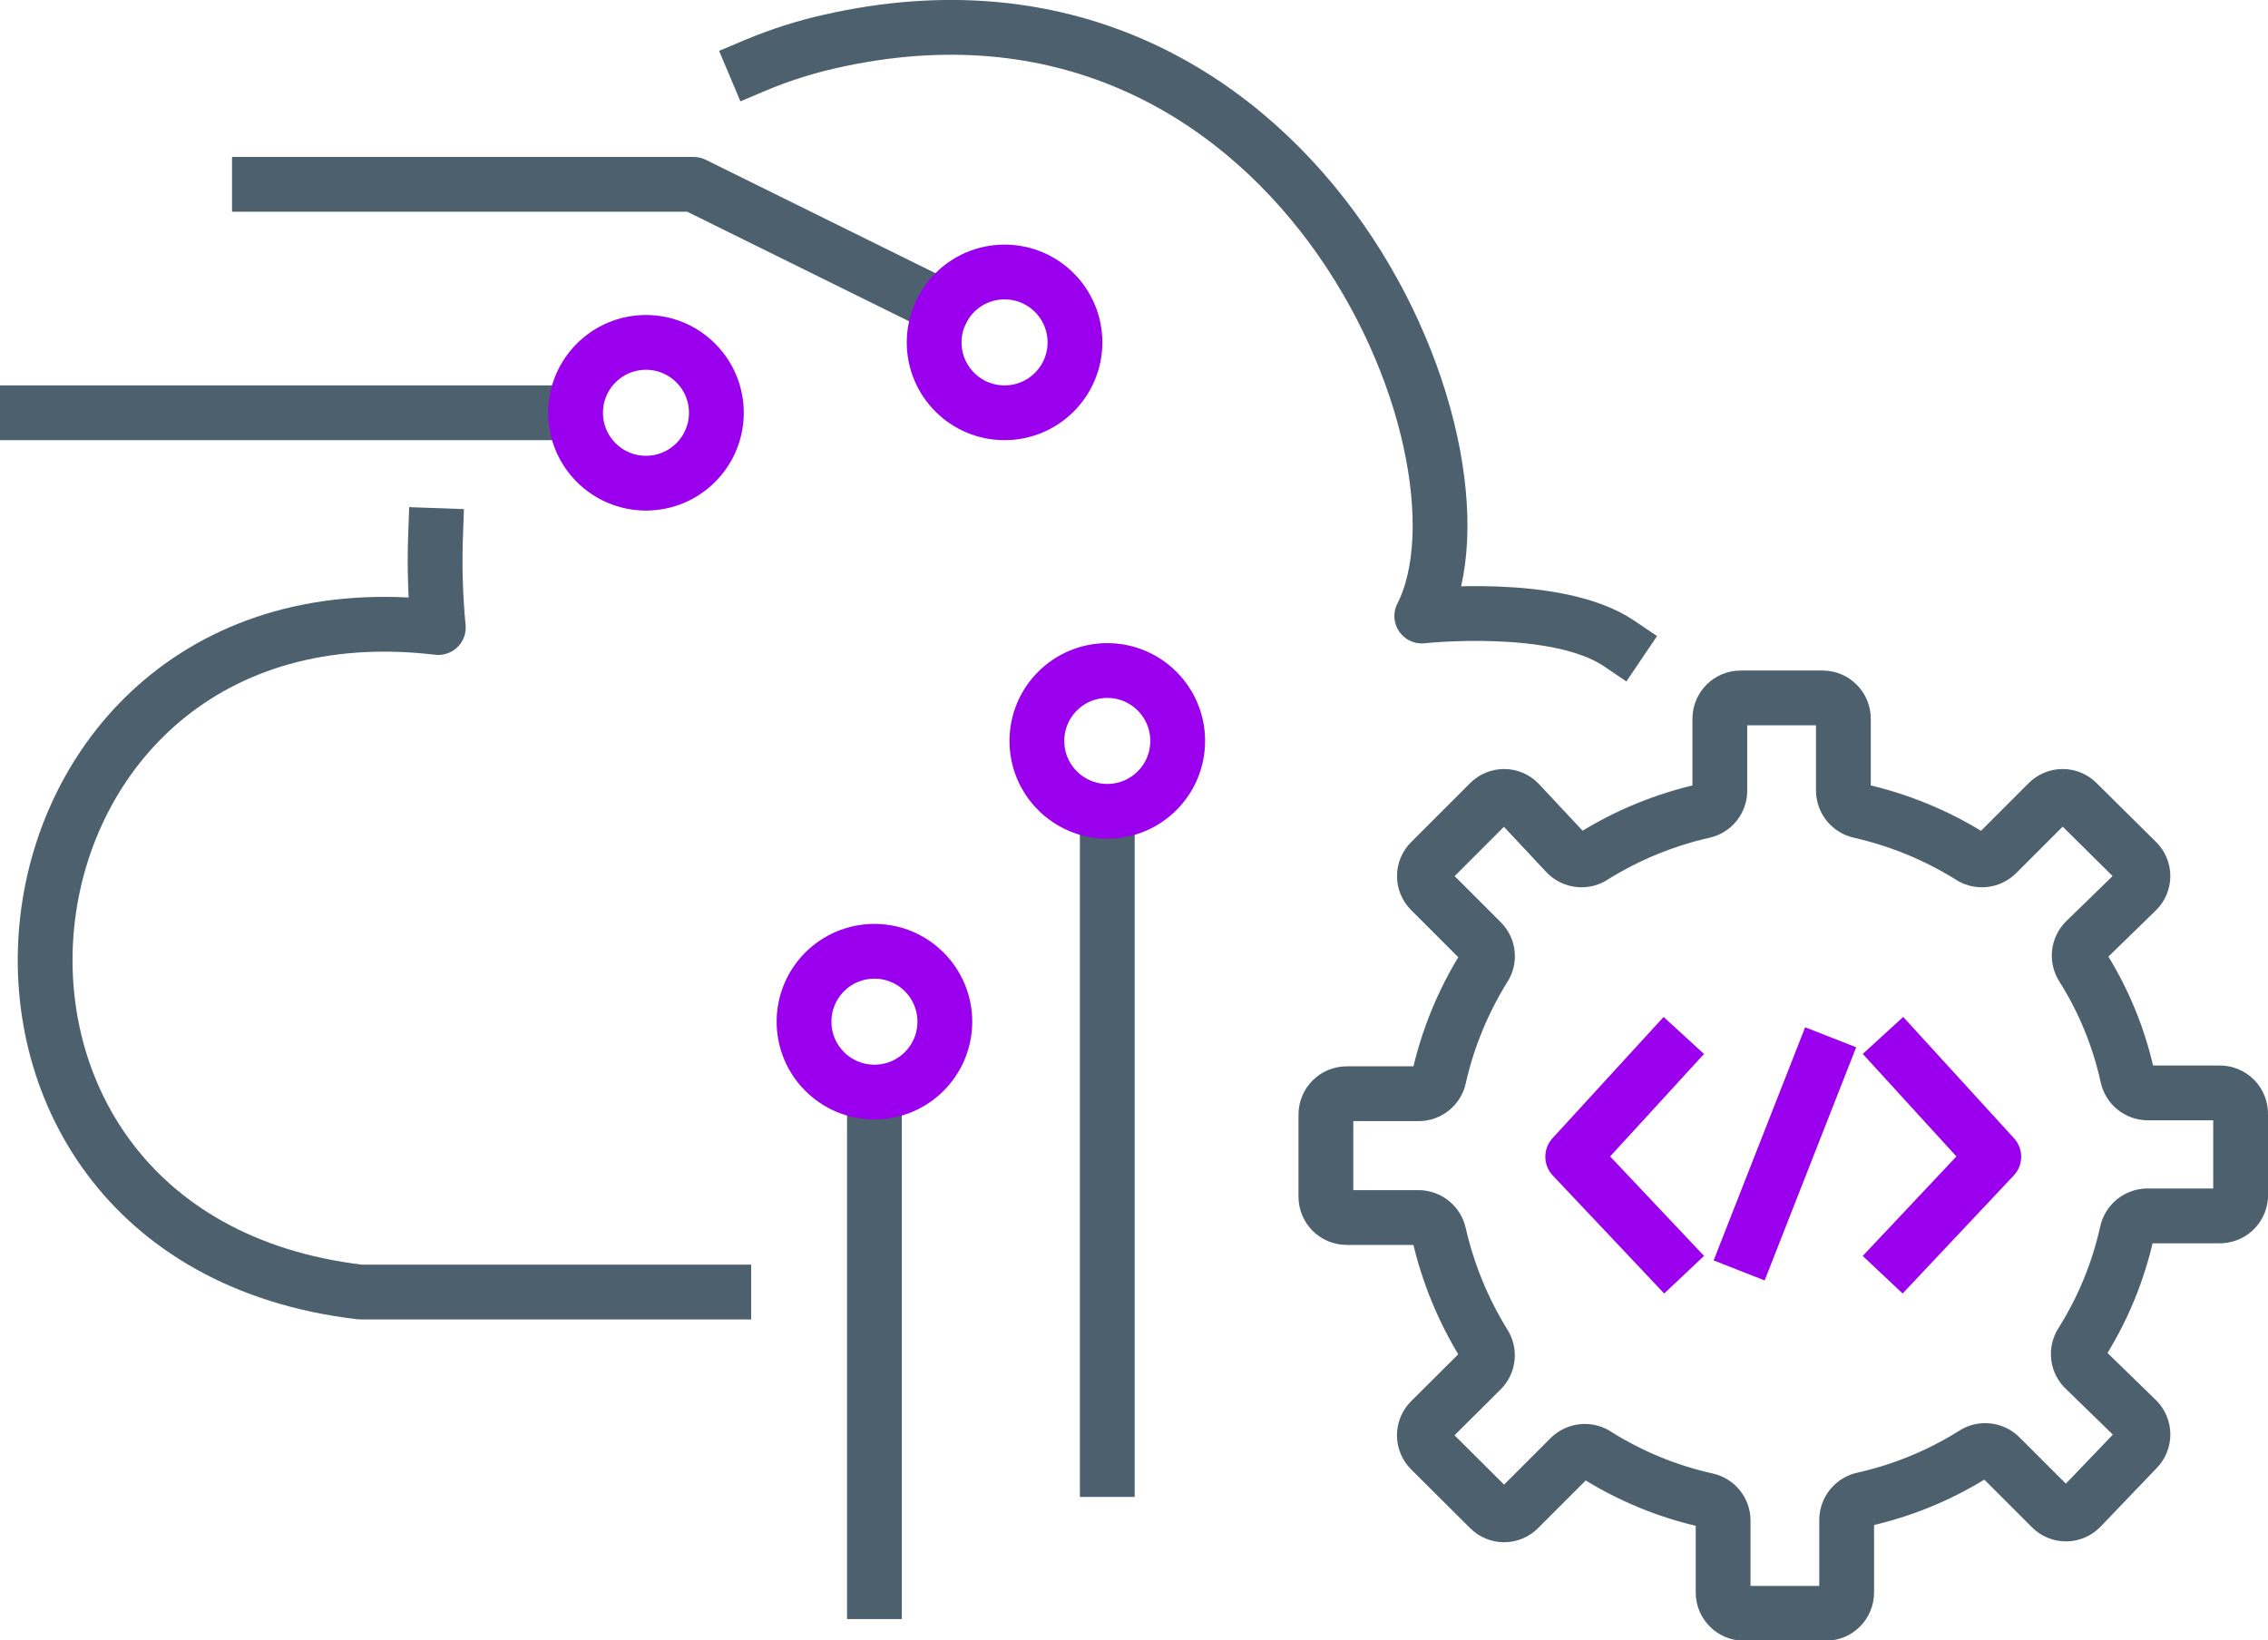
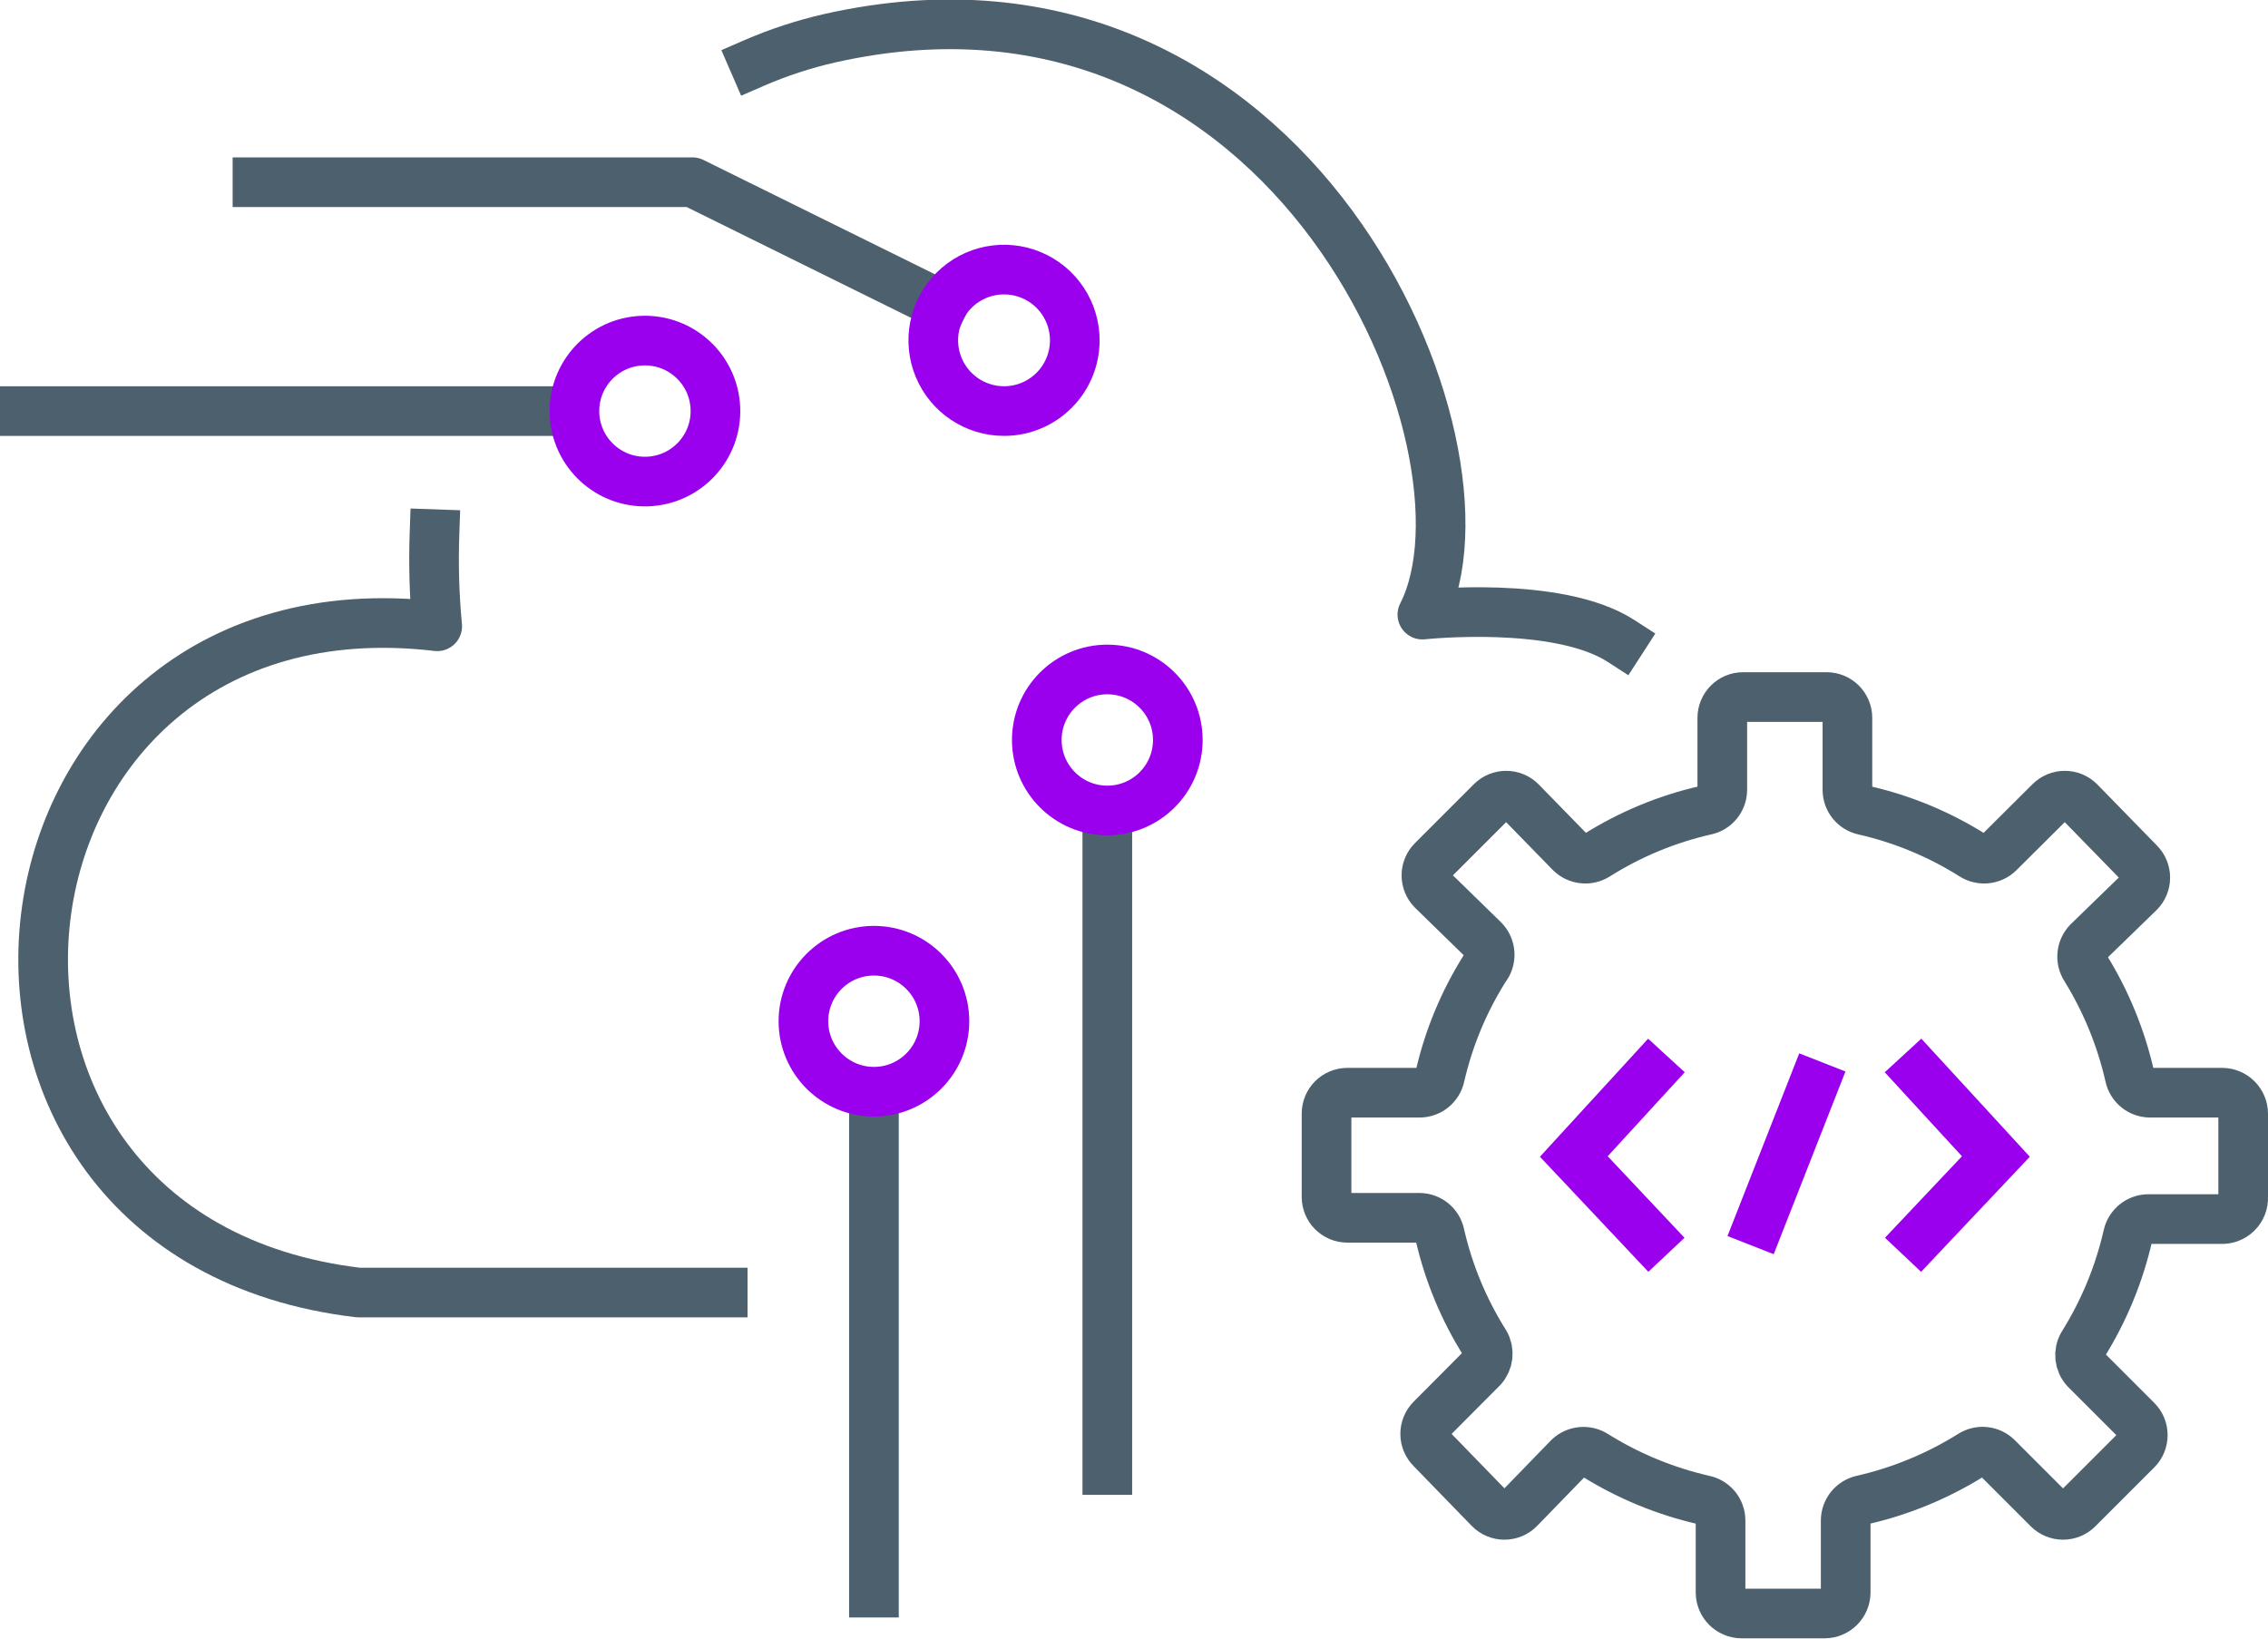
- <svg xmlns="http://www.w3.org/2000/svg" viewBox="0 0 82.79 59.87">
-   <defs>
-     <style>.a,.b,.c{fill:none;stroke-linejoin:round;stroke-width:2px;}.a{stroke:#4d606d;}.a,.b{stroke-linecap:square;}.b,.c{stroke:#9b00ee;}.c{stroke-linecap:round;}</style>
-   </defs>
-   <path class="a" d="M81.79,43.69v-3A.76.76,0,0,0,81,39.9H78.4a.76.76,0,0,1-.74-.6,12.53,12.53,0,0,0-1.64-4,.76.76,0,0,1,.1-.95L78,32.52a.75.75,0,0,0,0-1.07L75.83,29.3a.75.75,0,0,0-1.07,0L72.9,31.16a.77.77,0,0,1-1,.09,13.11,13.11,0,0,0-4-1.64.77.77,0,0,1-.61-.74V26.24a.76.76,0,0,0-.75-.76h-3a.76.76,0,0,0-.76.76v2.63a.76.76,0,0,1-.6.74,13,13,0,0,0-4,1.64.77.77,0,0,1-1-.09L55.44,29.3a.75.75,0,0,0-1.07,0l-2.15,2.15a.75.75,0,0,0,0,1.07l1.86,1.86a.75.75,0,0,1,.09.95,13,13,0,0,0-1.64,4,.76.76,0,0,1-.73.6H49.16a.76.76,0,0,0-.76.76v3a.76.76,0,0,0,.76.76H51.8a.77.77,0,0,1,.73.61,13.22,13.22,0,0,0,1.64,4,.76.76,0,0,1-.09.95l-1.86,1.85a.76.76,0,0,0,0,1.08l2.15,2.14a.75.75,0,0,0,1.07,0l1.86-1.86a.77.77,0,0,1,1-.09,12.76,12.76,0,0,0,4,1.64.76.76,0,0,1,.6.74v2.63a.76.76,0,0,0,.76.76h3a.76.76,0,0,0,.75-.76V55.48a.77.77,0,0,1,.61-.74,12.86,12.86,0,0,0,4-1.64.77.77,0,0,1,1,.09l1.86,1.86a.75.75,0,0,0,1.07,0L78,52.91a.76.76,0,0,0,0-1.08L76.12,50A.76.76,0,0,1,76,49a12.72,12.72,0,0,0,1.64-4,.77.77,0,0,1,.74-.61H81A.76.76,0,0,0,81.79,43.69Z" />
-   <polyline class="b" points="60.79 38.54 57.41 42.23 60.79 45.81" />
-   <polyline class="b" points="69.41 38.54 72.78 42.23 69.41 45.81" />
-   <line class="b" x1="66.46" y1="38.8" x2="63.85" y2="45.45" />
-   <line class="a" x1="40.42" y1="30.85" x2="40.42" y2="53.65" />
-   <circle class="c" cx="40.42" cy="27.05" r="2.57" />
-   <line class="a" x1="31.92" y1="41.1" x2="31.92" y2="58.11" />
-   <circle class="c" cx="31.92" cy="37.3" r="2.57" />
-   <line class="a" x1="19.78" y1="15.07" x2="1" y2="15.07" />
-   <circle class="c" cx="23.58" cy="15.07" r="2.57" />
-   <polyline class="a" points="34.43 11.23 25.32 6.73 9.47 6.73" />
-   <circle class="c" cx="36.67" cy="12.5" r="2.57" />
-   <path class="a" d="M27.56,2.39a16.15,16.15,0,0,1,2.75-.88C47.22-2.32,55,16.42,51.9,22.49c0,0,4.92-.54,7.2,1" />
-   <path class="a" d="M26.42,47.17H13.15C-4,45.15-1.08,20.89,16,22.91a25.55,25.55,0,0,1-.1-3.36" />
+ <svg xmlns="http://www.w3.org/2000/svg" viewBox="0 0 91.35 66">
+   <path d="M90.35,48.22V44.86a.85.85,0,0,0-.84-.84H86.6a.84.84,0,0,1-.82-.67A14.28,14.28,0,0,0,84,39a.85.85,0,0,1,.1-1.05l2.06-2a.84.84,0,0,0,0-1.19L83.76,32.3a.84.84,0,0,0-1.19,0l-2.06,2.05a.85.85,0,0,1-1.05.11,14.06,14.06,0,0,0-4.39-1.82.84.84,0,0,1-.66-.81V28.92a.84.84,0,0,0-.84-.84H70.21a.84.84,0,0,0-.84.84v2.91a.84.84,0,0,1-.67.81,14.06,14.06,0,0,0-4.39,1.82.85.85,0,0,1-1.05-.11l-2-2.05a.84.84,0,0,0-1.19,0l-2.37,2.37a.84.84,0,0,0,0,1.19l2.05,2A.85.85,0,0,1,59.81,39,14.06,14.06,0,0,0,58,43.35a.84.84,0,0,1-.81.67H54.27a.84.84,0,0,0-.84.84v3.36a.84.84,0,0,0,.84.84h2.91a.84.84,0,0,1,.81.66,14.06,14.06,0,0,0,1.82,4.39.85.85,0,0,1-.11,1l-2.05,2.06a.84.84,0,0,0,0,1.19L60,60.78a.84.84,0,0,0,1.19,0l2-2.06a.85.85,0,0,1,1.05-.1,14.28,14.28,0,0,0,4.39,1.81.84.84,0,0,1,.67.82v2.91a.85.85,0,0,0,.84.84h3.36a.85.85,0,0,0,.84-.84V61.25a.85.85,0,0,1,.66-.82,14.28,14.28,0,0,0,4.39-1.81.84.84,0,0,1,1.05.1l2.06,2.06a.84.84,0,0,0,1.19,0l2.37-2.37a.84.84,0,0,0,0-1.19l-2.06-2.06a.84.84,0,0,1-.1-1,14.28,14.28,0,0,0,1.81-4.39.85.85,0,0,1,.82-.66h2.91A.85.85,0,0,0,90.35,48.22Z" style="fill:none;stroke:#4d606d;stroke-linejoin:round;stroke-width:2px" />
+   <polyline points="67.12 42.52 63.39 46.59 67.12 50.55" style="fill:none;stroke:#9b00ee;stroke-miterlimit:10;stroke-width:2px" />
+   <polyline points="76.65 42.52 80.39 46.59 76.65 50.55" style="fill:none;stroke:#9b00ee;stroke-miterlimit:10;stroke-width:2px" />
+   <line x1="73.4" y1="42.8" x2="70.51" y2="50.16" style="fill:none;stroke:#9b00ee;stroke-miterlimit:10;stroke-width:2px" />
+   <line x1="44.6" y1="34.01" x2="44.6" y2="59.22" style="fill:none;stroke:#4d606d;stroke-linecap:square;stroke-linejoin:round;stroke-width:2px" />
+   <circle cx="44.6" cy="29.81" r="2.84" style="fill:none;stroke:#9b00ee;stroke-miterlimit:10;stroke-width:2px" />
+   <line x1="35.2" y1="45.34" x2="35.2" y2="64.16" style="fill:none;stroke:#4d606d;stroke-linecap:square;stroke-linejoin:round;stroke-width:2px" />
+   <circle cx="35.2" cy="41.14" r="2.84" style="fill:none;stroke:#9b00ee;stroke-miterlimit:10;stroke-width:2px" />
+   <line x1="21.77" y1="16.56" x2="1" y2="16.56" style="fill:none;stroke:#4d606d;stroke-linecap:square;stroke-linejoin:round;stroke-width:2px" />
+   <circle cx="25.98" cy="16.56" r="2.84" transform="translate(-0.62 1.01) rotate(-2.2)" style="fill:none;stroke:#9b00ee;stroke-miterlimit:10;stroke-width:2px" />
+   <polyline points="37.97 12.32 27.89 7.34 10.37 7.34" style="fill:none;stroke:#4d606d;stroke-linecap:square;stroke-linejoin:round;stroke-width:2px" />
+   <path d="M40.45,16.56a2.85,2.85,0,1,1,2.84-2.84A2.85,2.85,0,0,1,40.45,16.56Z" style="fill:none;stroke:#9b00ee;stroke-miterlimit:10;stroke-width:2px" />
+   <path d="M30.37,2.54a17.34,17.34,0,0,1,3.05-1C52.11-2.67,60.71,18.05,57.29,24.76c0,0,5.45-.59,8,1.06" style="fill:none;stroke:#4d606d;stroke-linecap:square;stroke-linejoin:round;stroke-width:2px" />
+   <path d="M29.11,52.07H14.43C-4.48,49.82-1.3,23,17.61,25.23a28.7,28.7,0,0,1-.11-3.71" style="fill:none;stroke:#4d606d;stroke-linecap:square;stroke-linejoin:round;stroke-width:2px" />
</svg>
